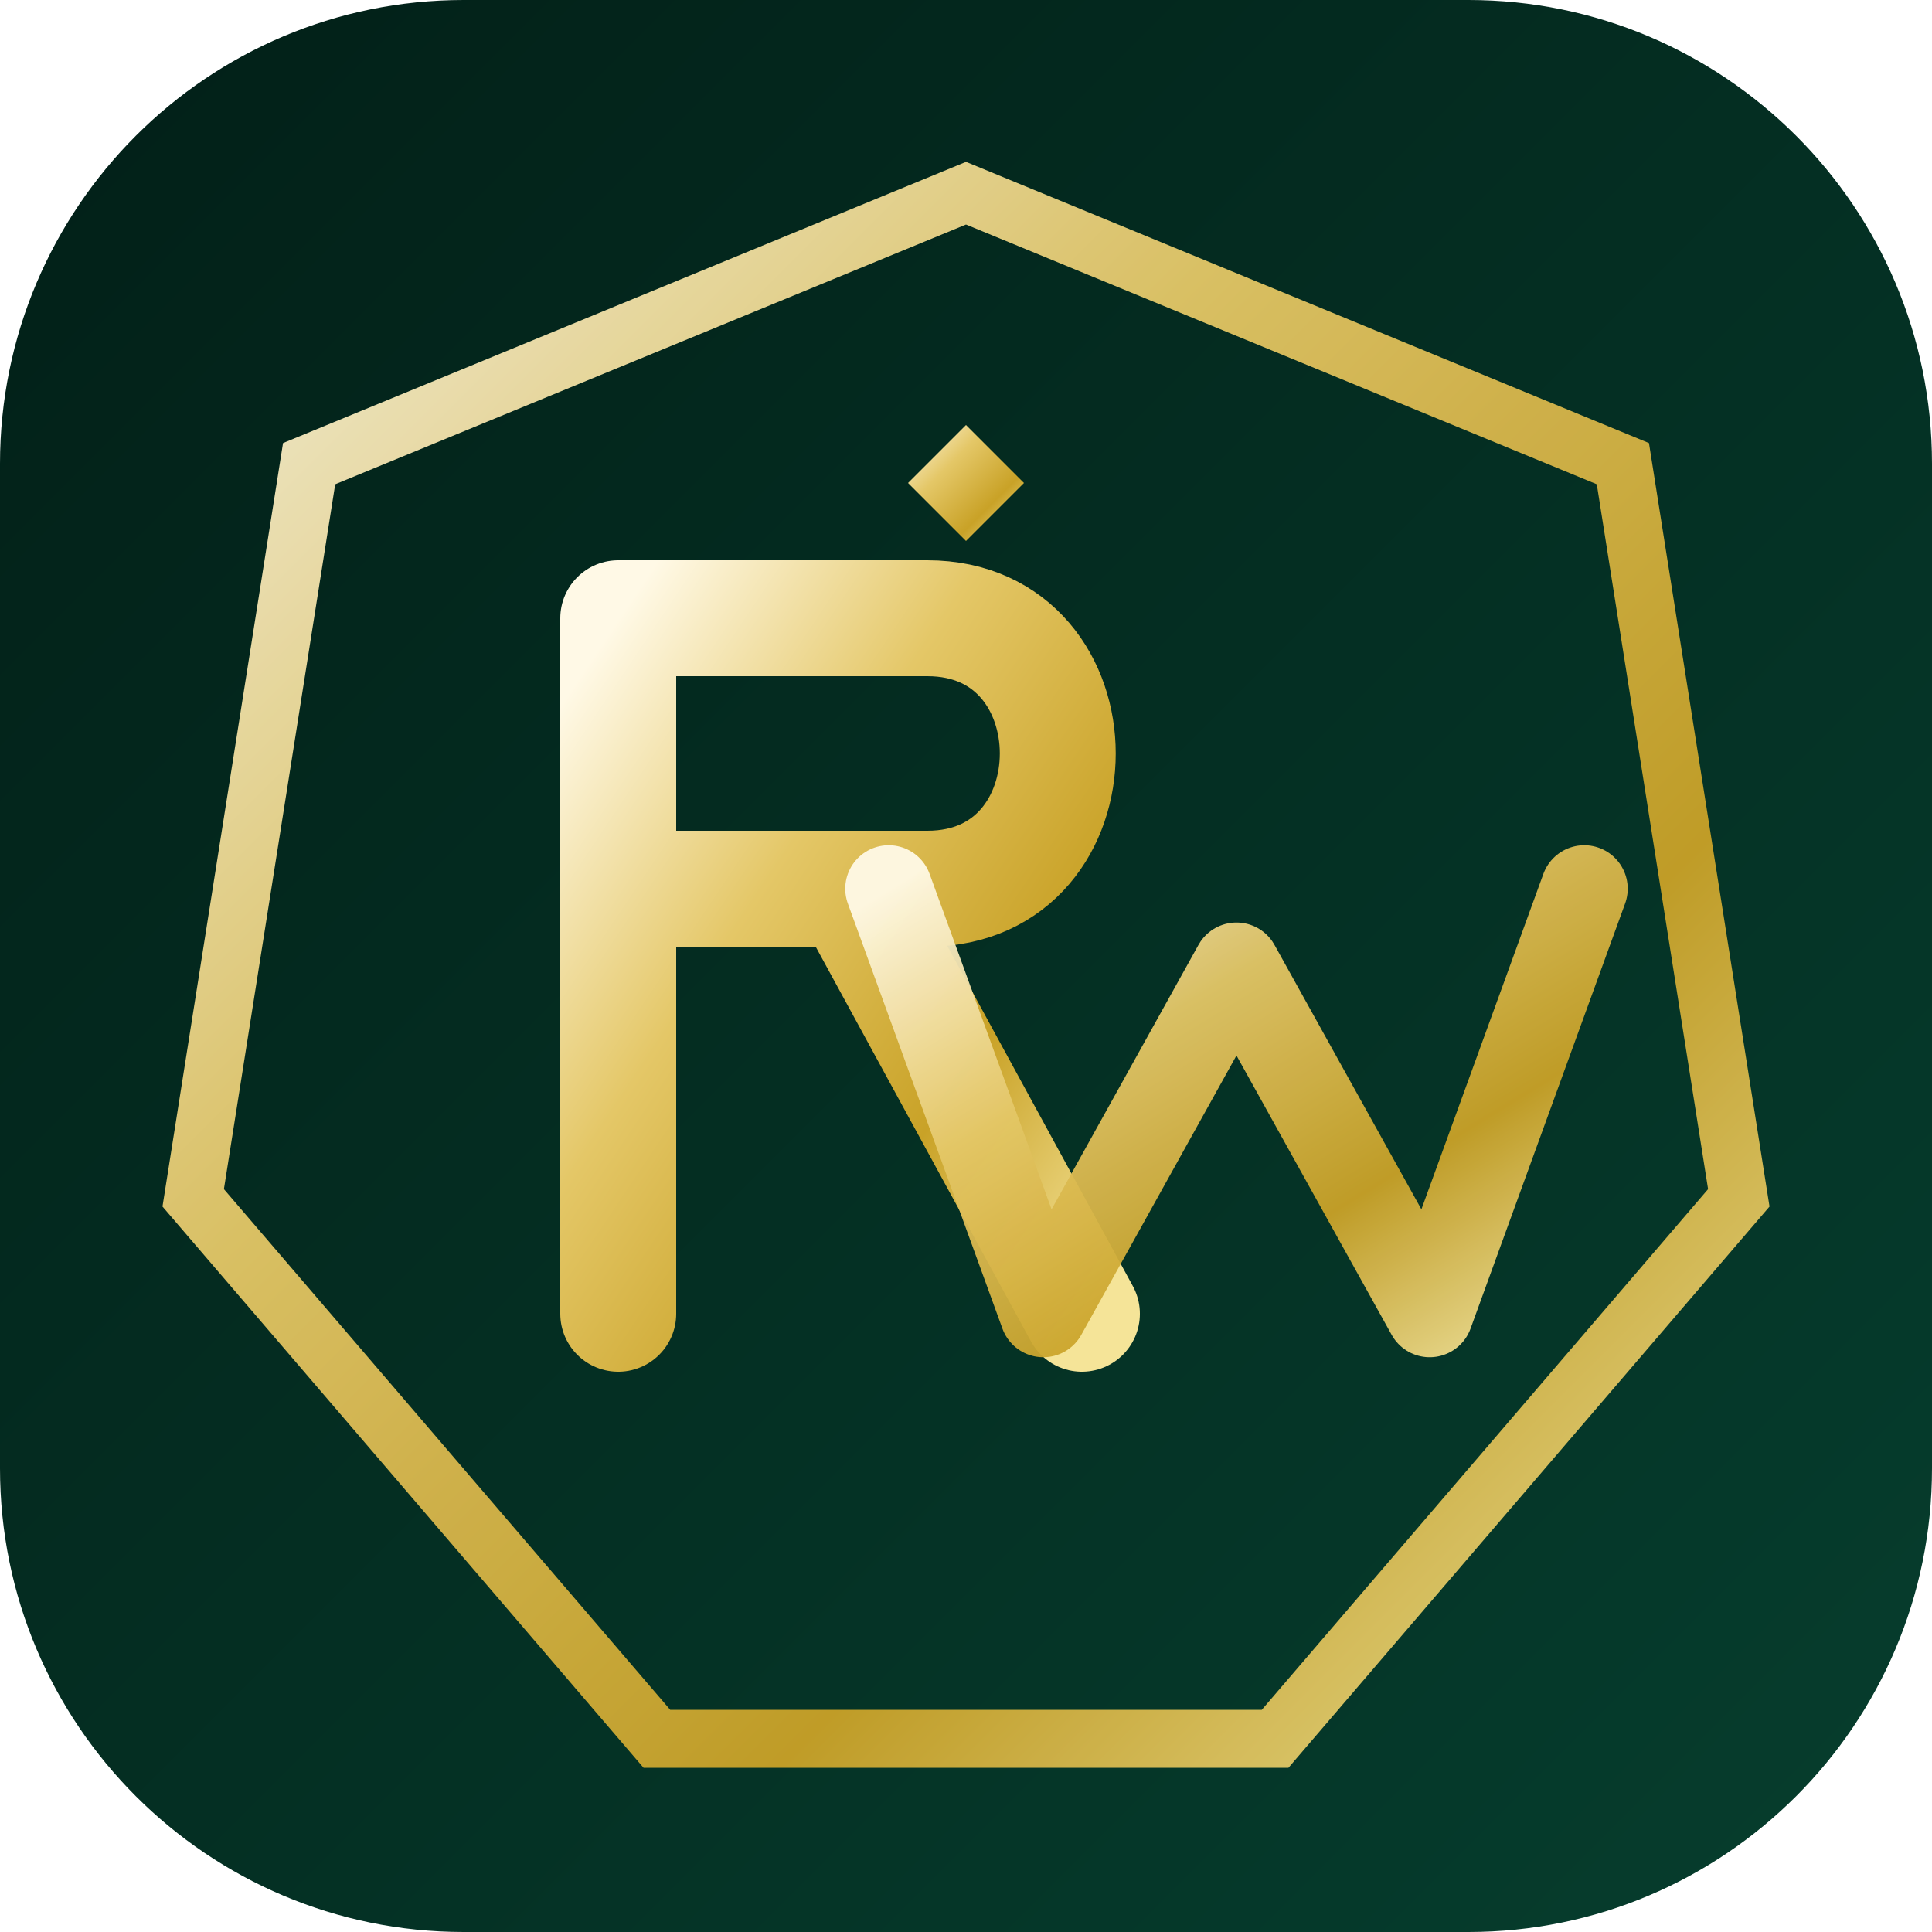
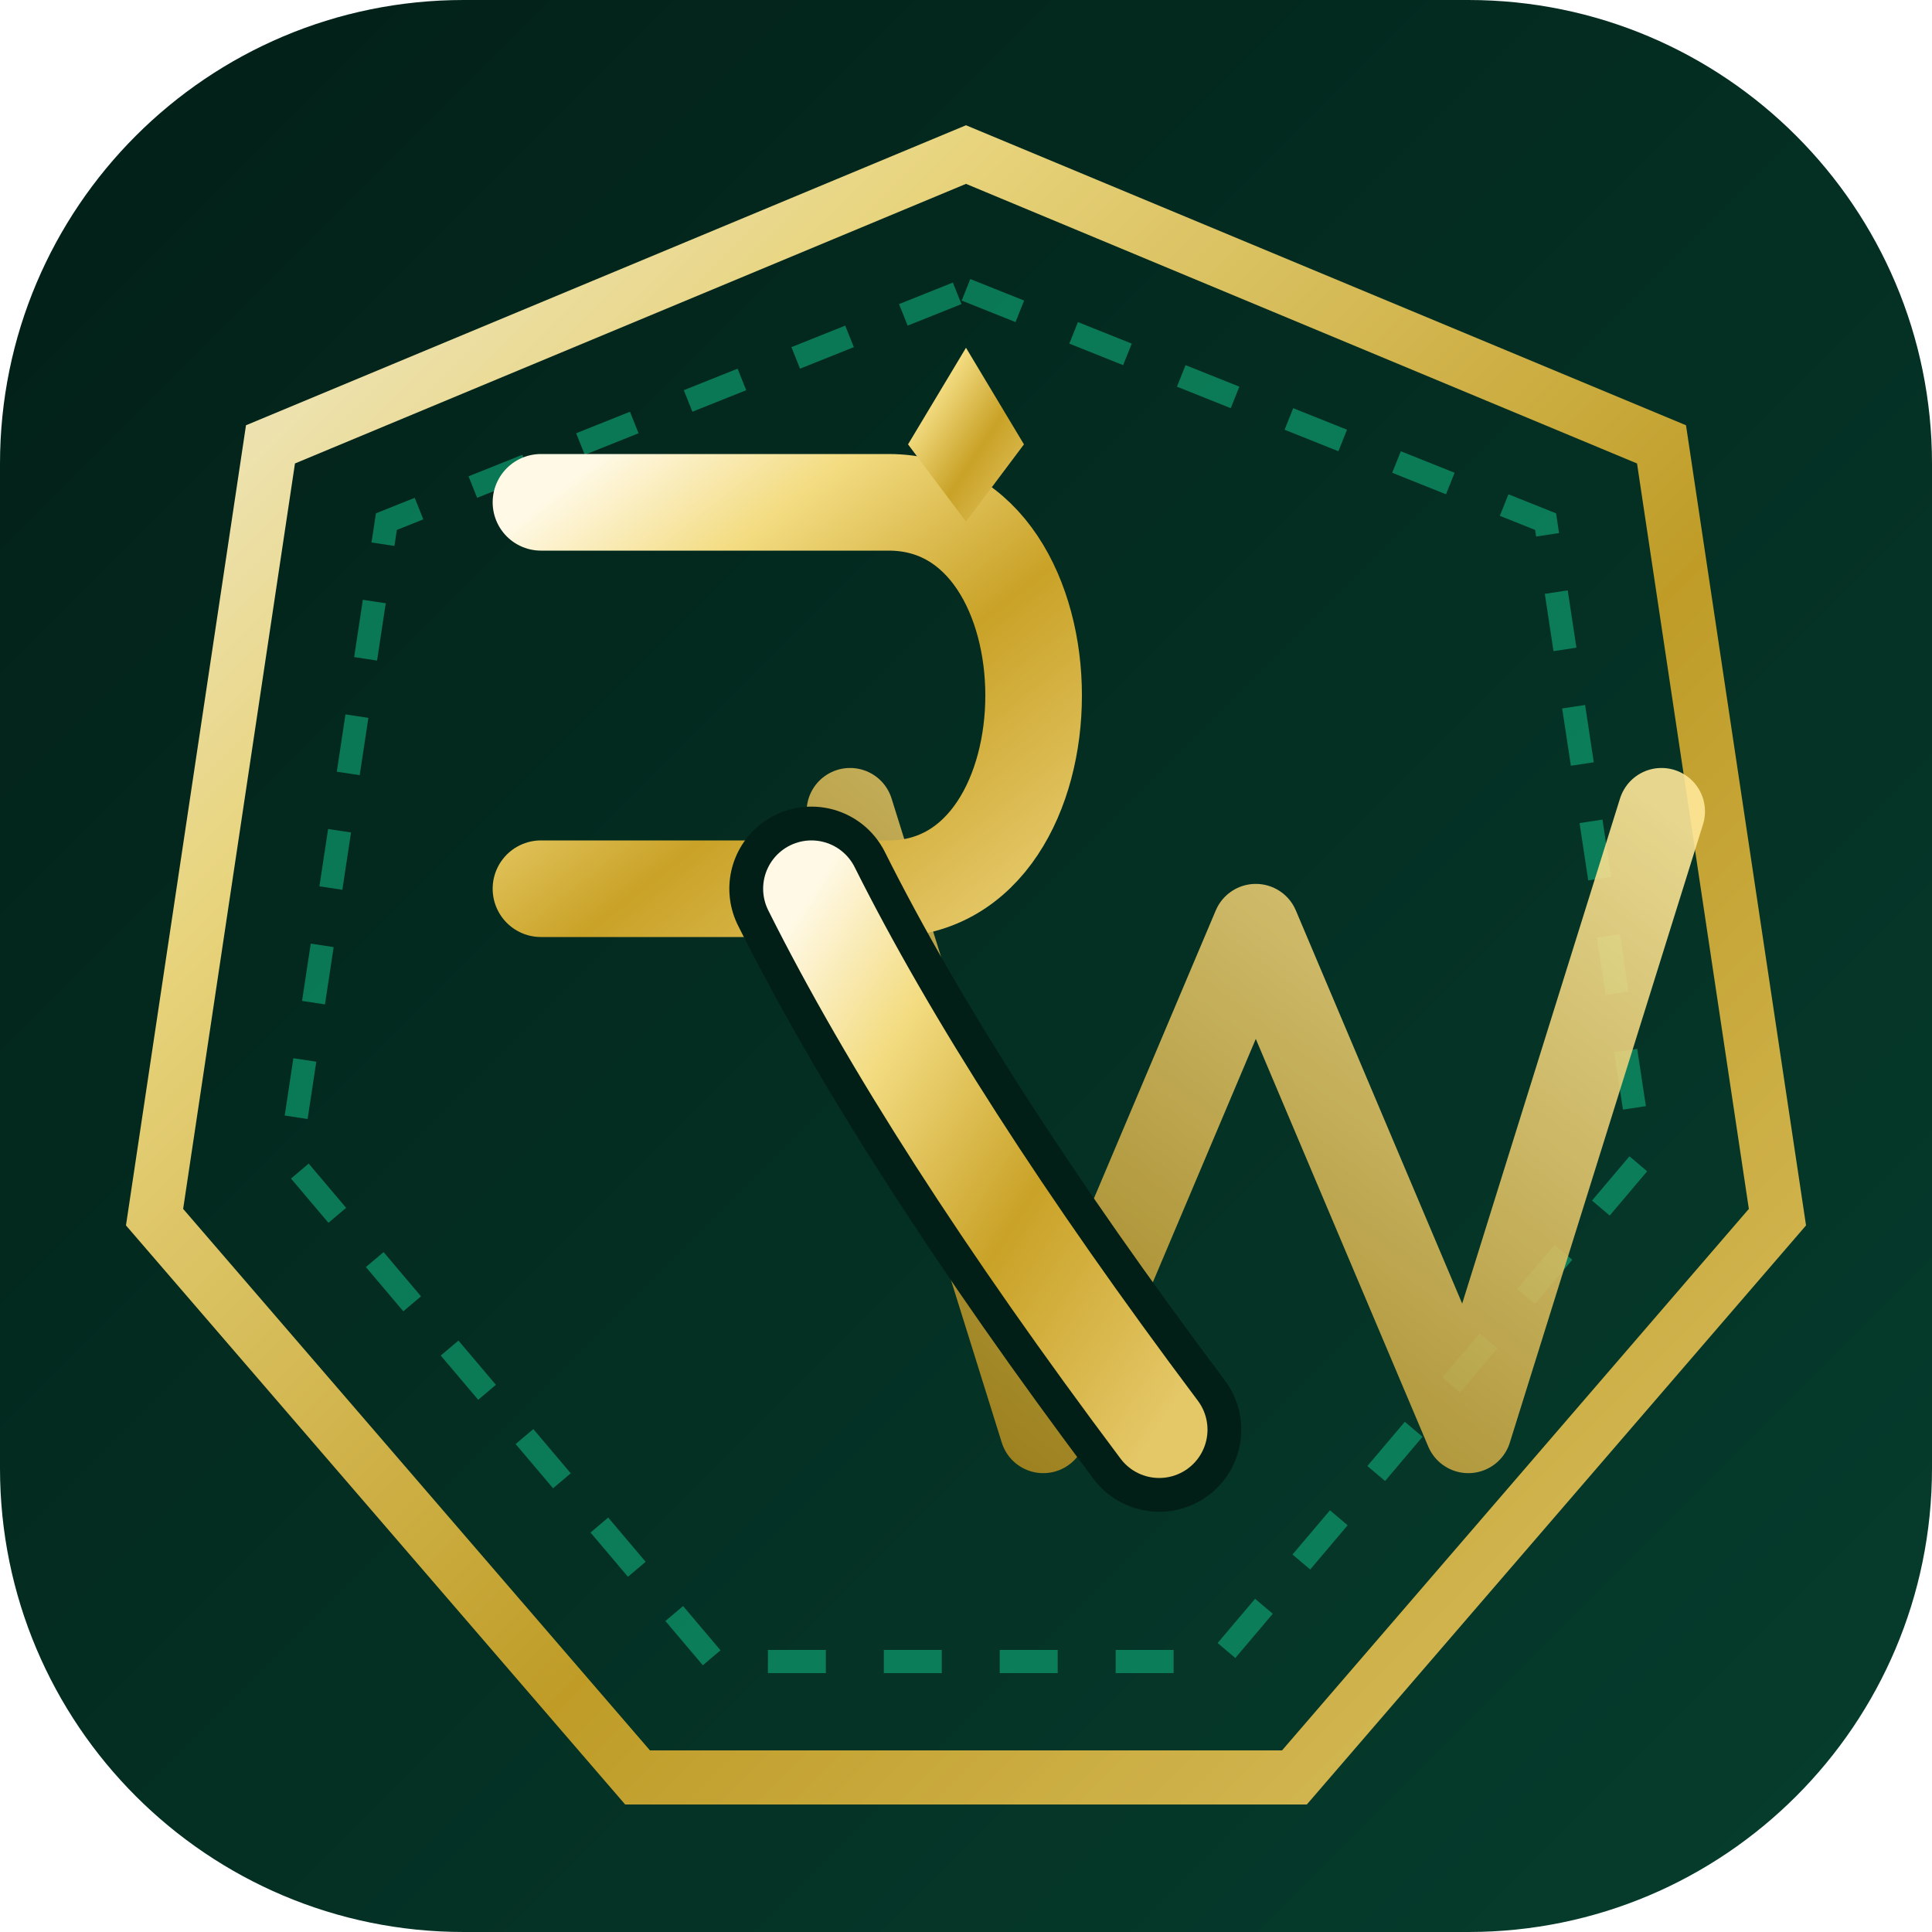
<svg xmlns="http://www.w3.org/2000/svg" viewBox="0 0 100 100" fill="none">
  <defs>
    <linearGradient id="goldLuxury" x1="0%" y1="0%" x2="100%" y2="100%">
      <stop offset="0%" stop-color="#FFF9E6" />
-       <stop offset="35%" stop-color="#E4C767" />
-       <stop offset="70%" stop-color="#C9A227" />
-       <stop offset="100%" stop-color="#F5E498" />
+       <stop offset="25%" stop-color="#F3DC82" />
+       <stop offset="60%" stop-color="#C9A227" />
+       <stop offset="100%" stop-color="#E4C767" />
+     </linearGradient>
+     <linearGradient id="goldAccent" x1="100%" y1="0%" x2="0%" y2="100%">
+       <stop offset="0%" stop-color="#FFE899" />
+       <stop offset="100%" stop-color="#A88214" />
    </linearGradient>
    <linearGradient id="emeraldBg" x1="0%" y1="0%" x2="100%" y2="100%">
      <stop offset="0%" stop-color="#021F17" />
      <stop offset="100%" stop-color="#063E2E" />
    </linearGradient>
  </defs>
  <rect width="100" height="100" rx="24" fill="url(#emeraldBg)" />
-   <polygon points="50,10 84,24 90,62 66,90 34,90 10,62 16,24" stroke="url(#goldLuxury)" stroke-width="3" fill="none" opacity="0.95" />
-   <path d="M 32 32 L 32 68 M 32 32 L 48 32 C 57 32 57 46 48 46 L 32 46 M 44 46 L 56 68" stroke="url(#goldLuxury)" stroke-width="6" stroke-linecap="round" stroke-linejoin="round" />
-   <path d="M 46 46 L 54 68 L 64 50 L 74 68 L 82 46" stroke="url(#goldLuxury)" stroke-width="4.5" stroke-linecap="round" stroke-linejoin="round" opacity="0.95" />
-   <polygon points="50,22 53,25 50,28 47,25" fill="url(#goldLuxury)" />
+   <polygon points="50,8 86,23 92,63 67,92 33,92 8,63 14,23" stroke="url(#goldLuxury)" stroke-width="2.8" fill="none" opacity="0.95" />
+   <polygon points="50,15 80,27 85,60 63,86 37,86 15,60 20,27" stroke="#10B981" stroke-width="1.2" stroke-dasharray="3 3" opacity="0.55" />
+   <path d="M 44 42 L 54 74 L 65 48 L 76 74 L 86 42" stroke="url(#goldAccent)" stroke-width="4.5" stroke-linecap="round" stroke-linejoin="round" opacity="0.9" />
+   <path d="M 28 26 L 28 74" stroke="url(#goldLuxury)" stroke-width="5.5" stroke-linecap="round" />
+   <path d="M 23 26 L 33 26" stroke="url(#goldLuxury)" stroke-width="2.5" stroke-linecap="round" />
+   <path d="M 23 74 L 33 74" stroke="url(#goldLuxury)" stroke-width="2.5" stroke-linecap="round" />
+   <path d="M 28 26 L 46 26 C 56 26 56 46 46 46 L 28 46" stroke="url(#goldLuxury)" stroke-width="5" stroke-linecap="round" stroke-linejoin="round" />
+   <path d="M 42 46 Q 48 58 60 74" stroke="#021F17" stroke-width="8.5" stroke-linecap="round" />
+   <path d="M 42 46 Q 48 58 60 74" stroke="url(#goldLuxury)" stroke-width="5" stroke-linecap="round" />
+   <path d="M 55 74 L 64 74" stroke="url(#goldLuxury)" stroke-width="2.5" stroke-linecap="round" />
+   <polygon points="50,18 53,23 50,27 47,23" fill="url(#goldLuxury)" />
</svg>
